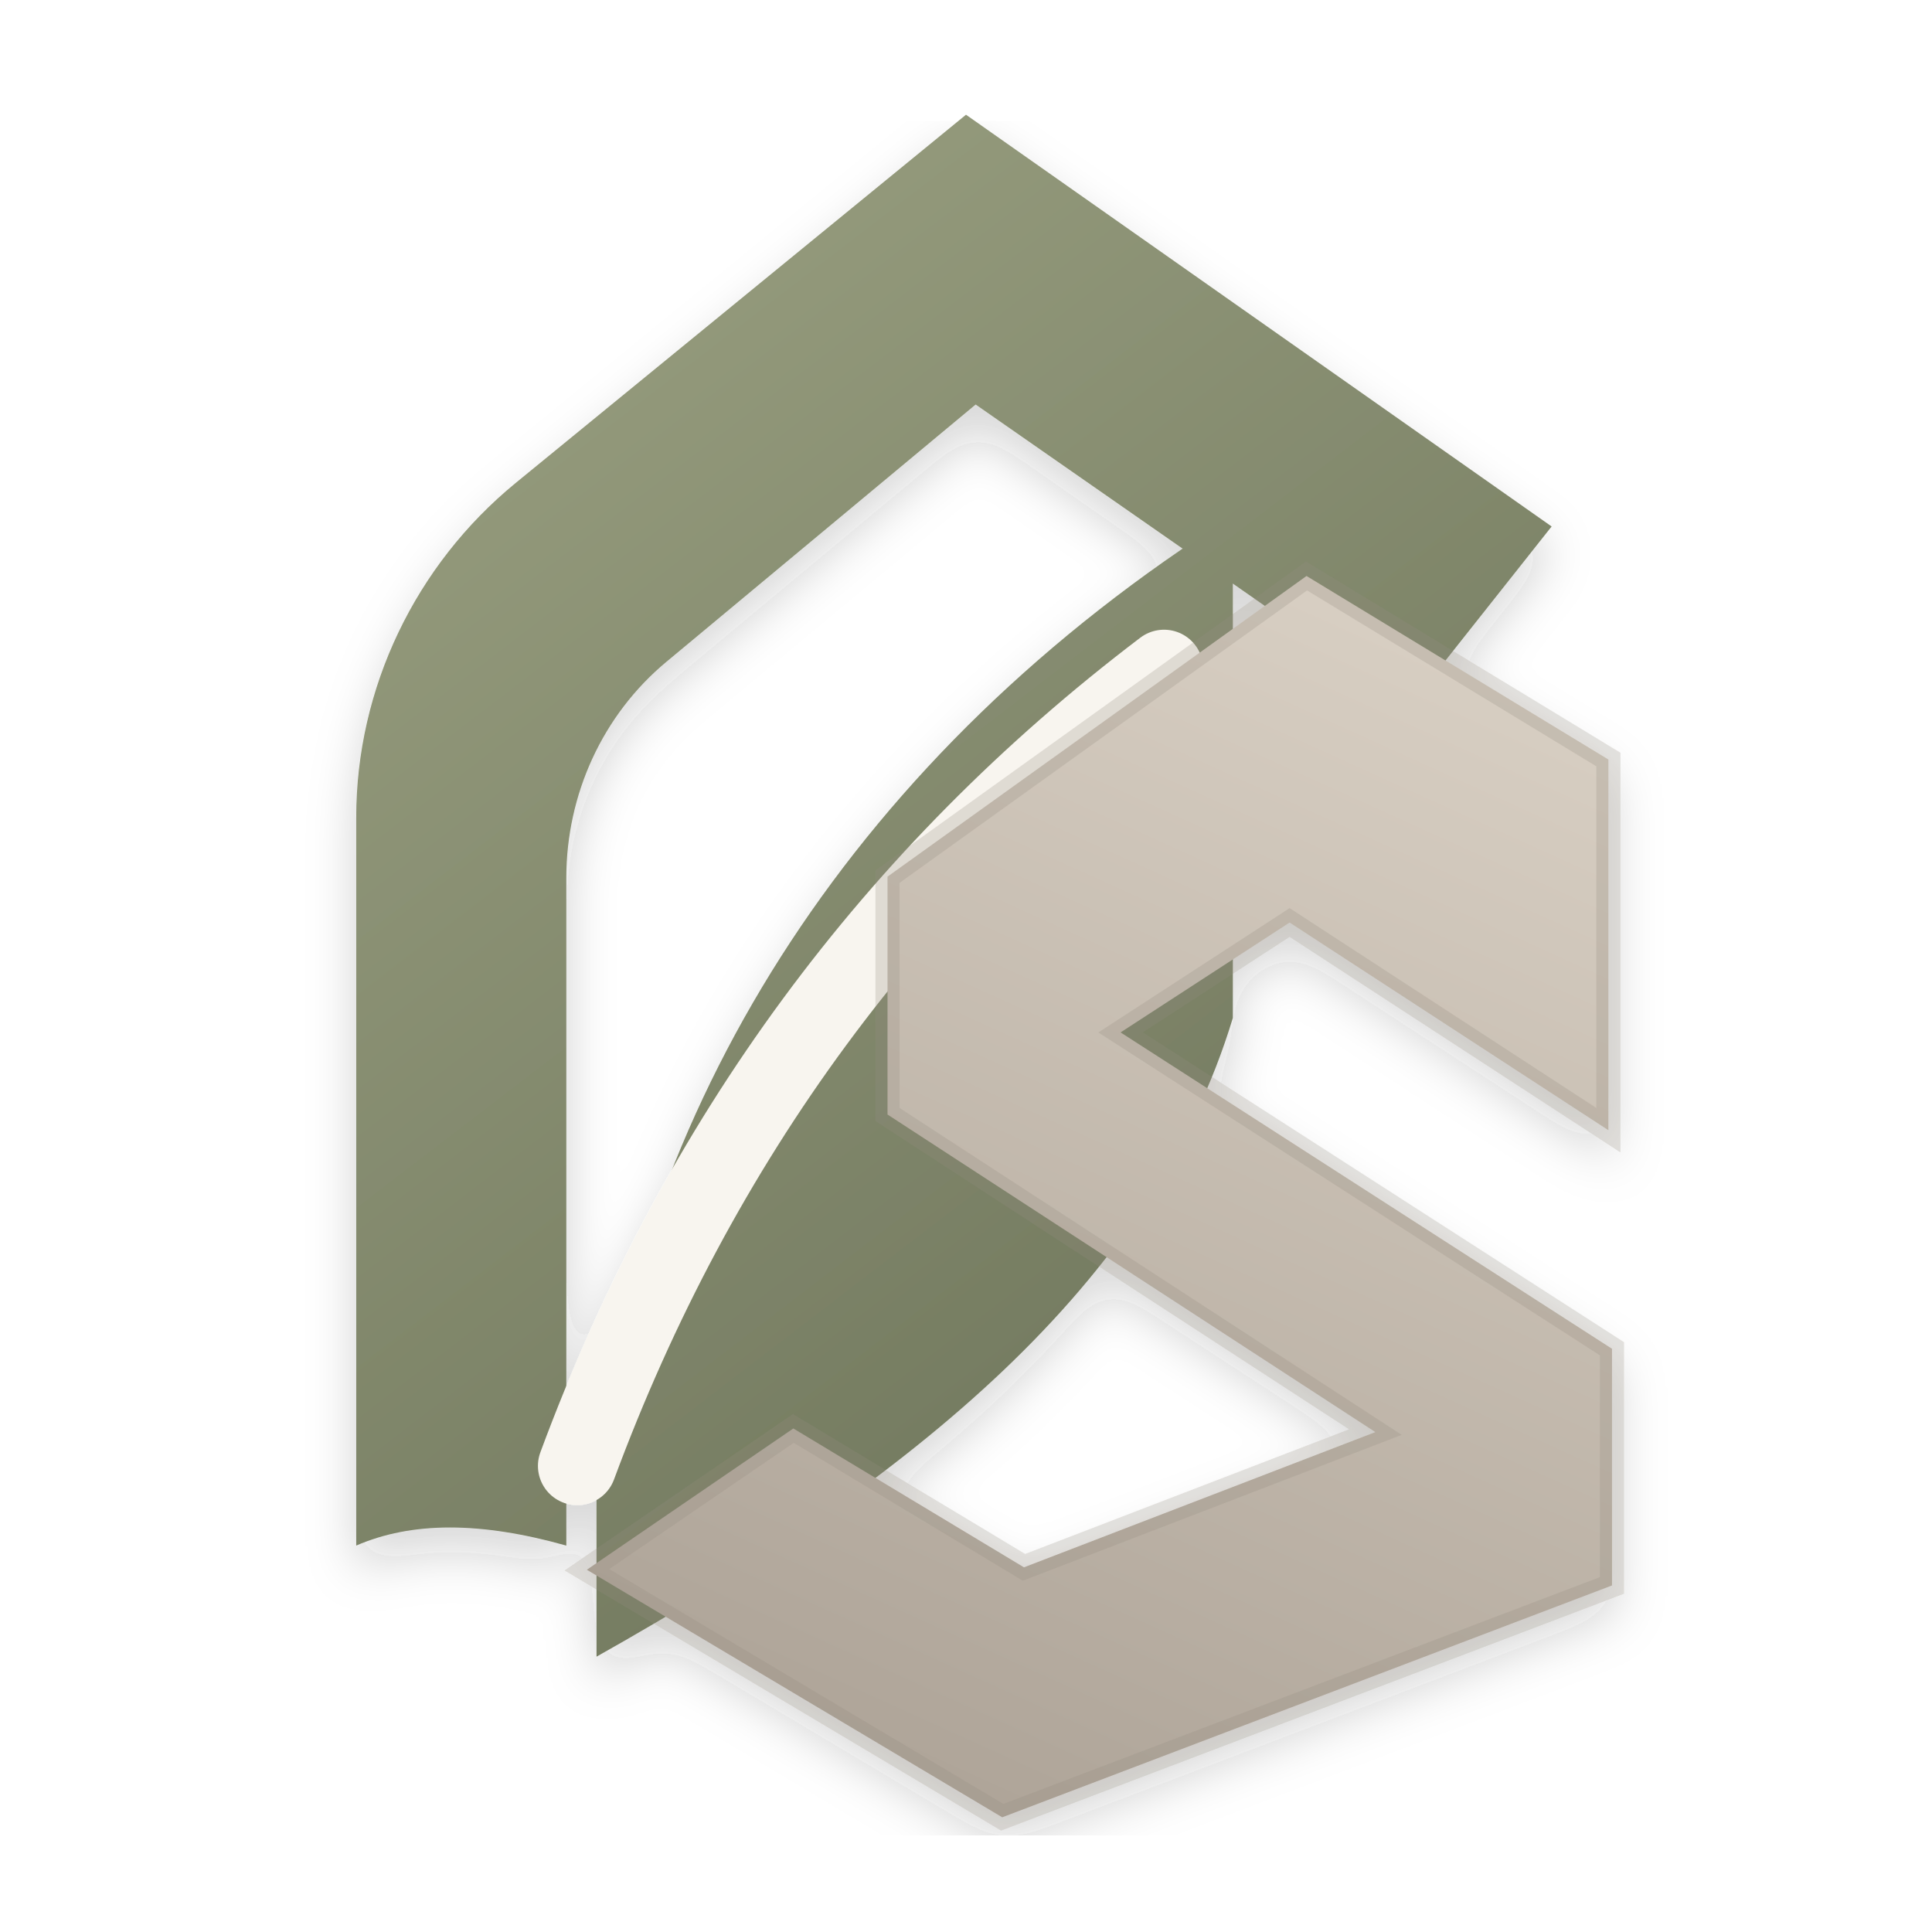
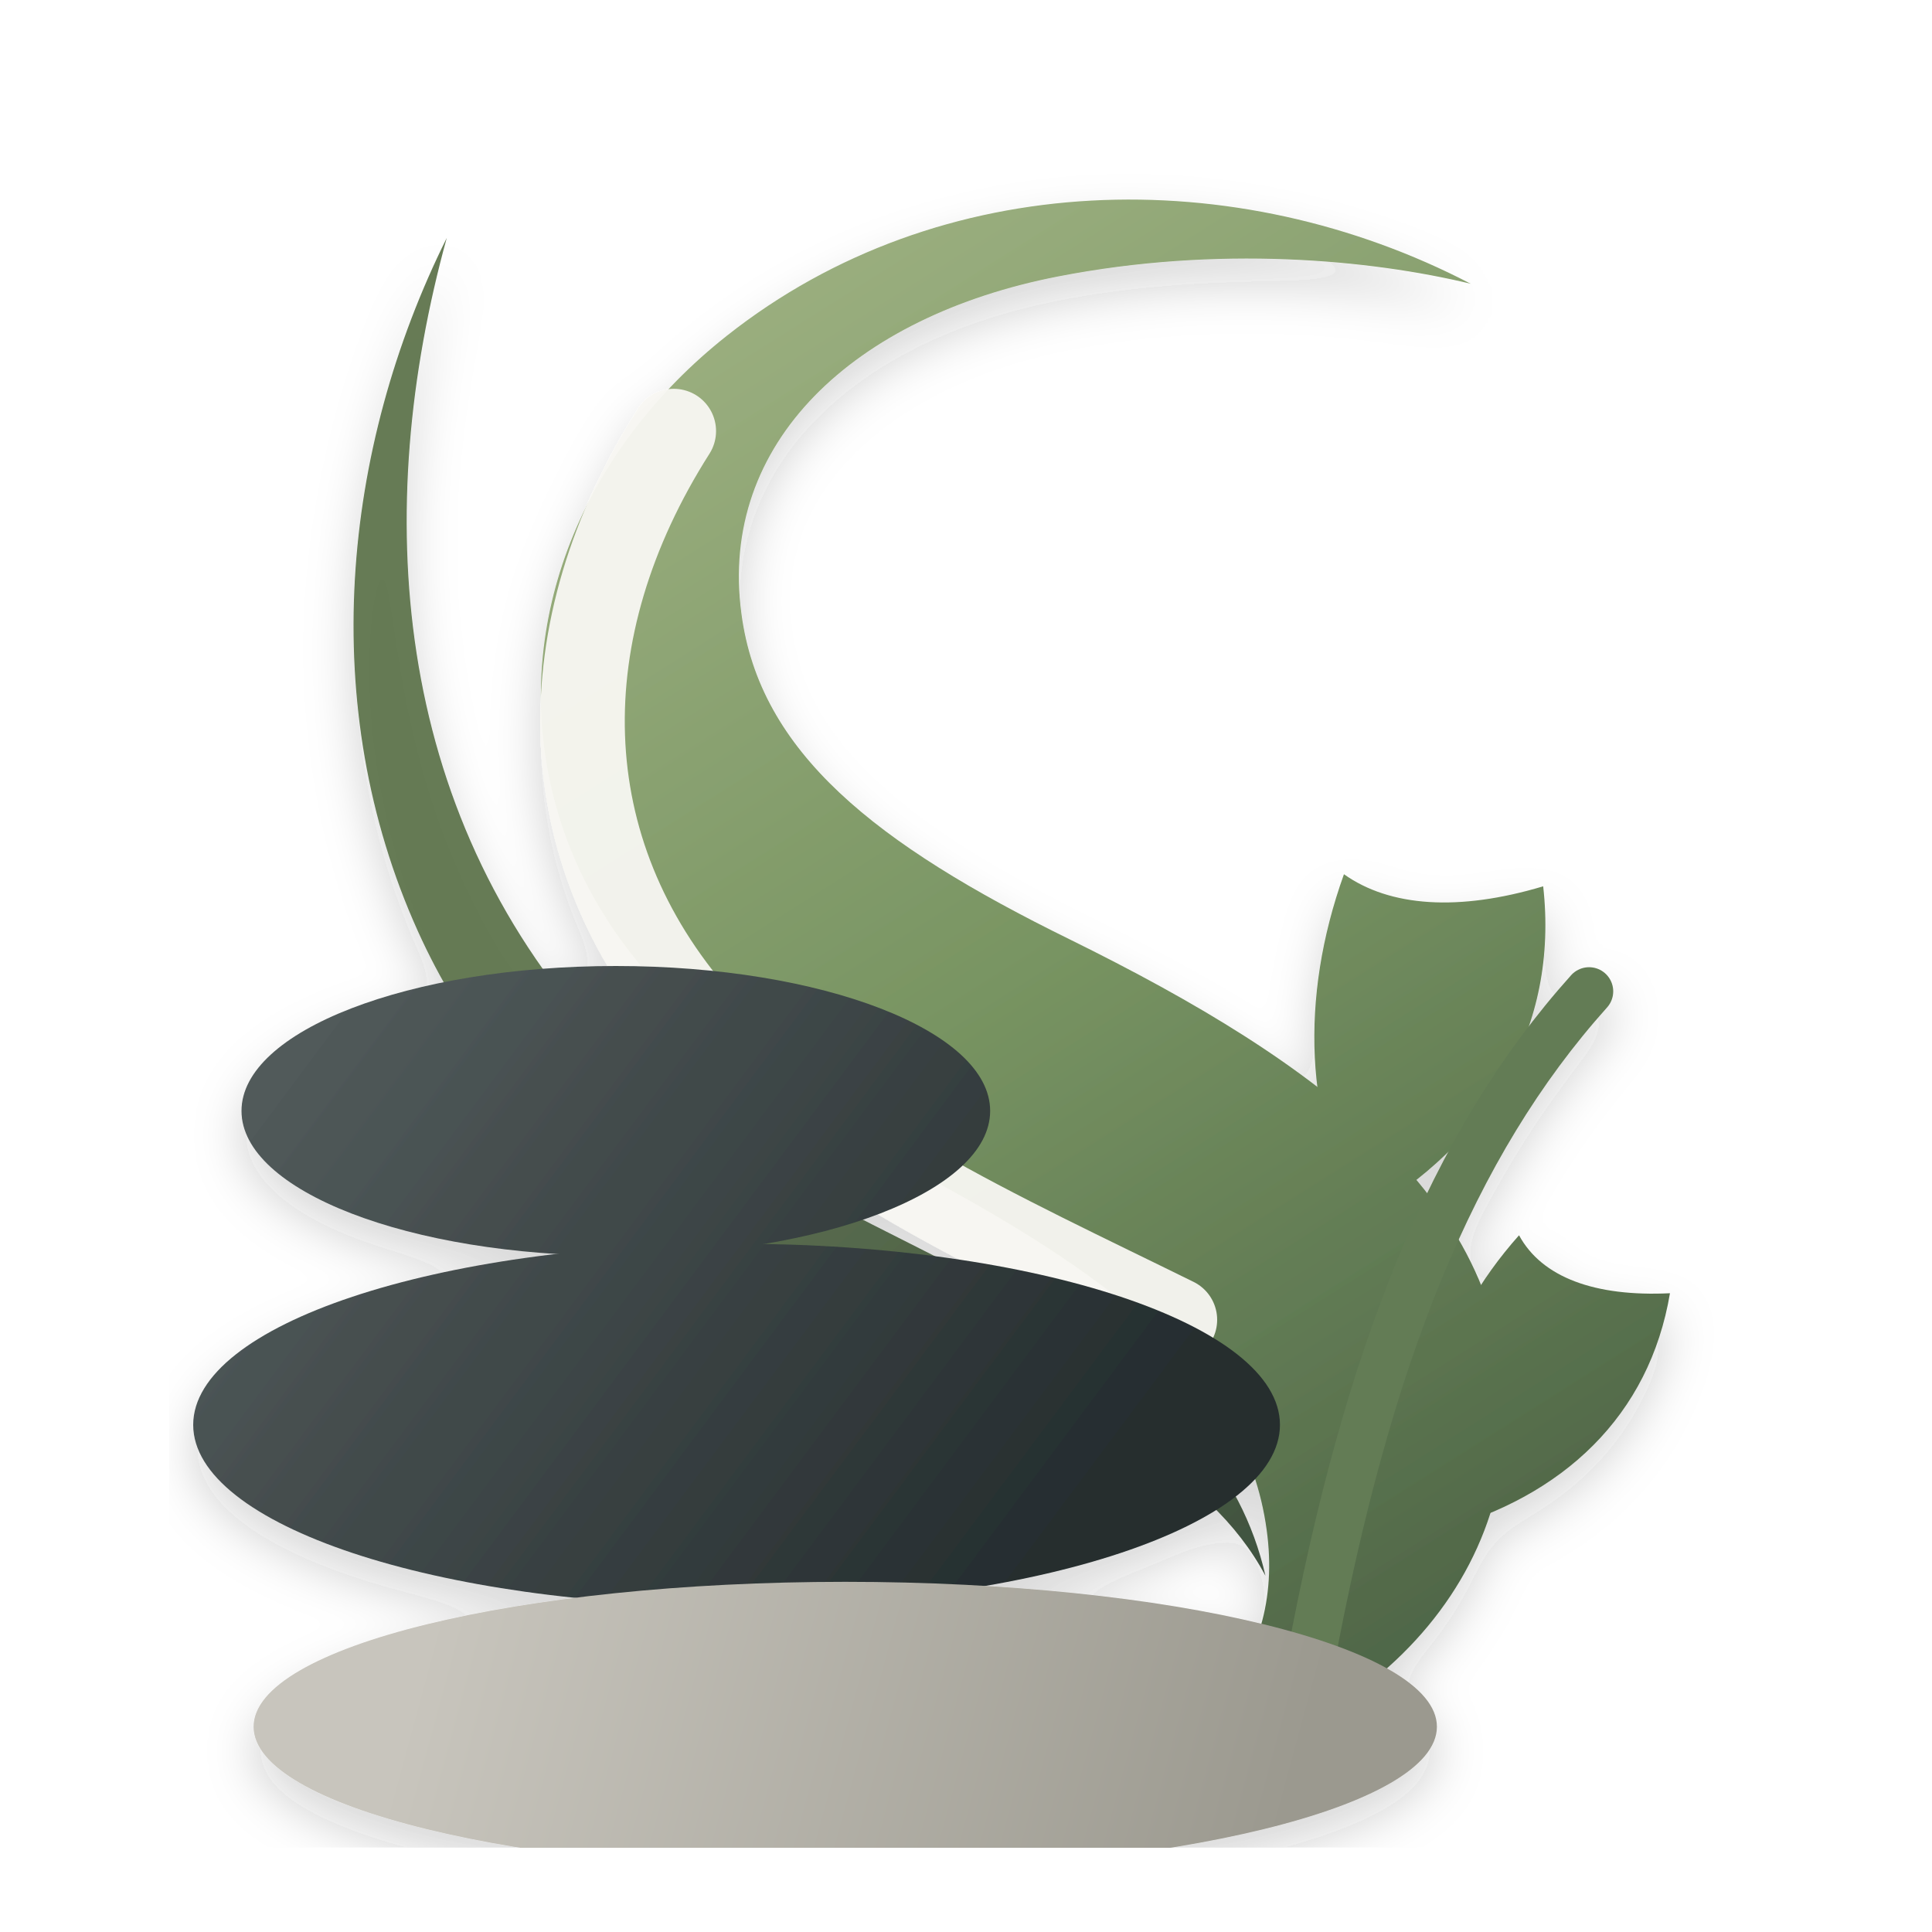
<svg xmlns="http://www.w3.org/2000/svg" viewBox="0 0 160 160" fill="none">
  <defs>
-     <linearGradient id="green" x1="22" y1="24" x2="101" y2="127" gradientUnits="userSpaceOnUse">
-       <stop stop-color="#9AA081" />
-       <stop offset="1" stop-color="#6F765C" />
+     <linearGradient id="leaf" x1="41" y1="12" x2="120" y2="137" gradientUnits="userSpaceOnUse">
+       <stop stop-color="#A7B889" />
+       <stop offset="0.55" stop-color="#789462" />
+       <stop offset="1" stop-color="#4E6547" />
    </linearGradient>
-     <linearGradient id="stone" x1="104" y1="42" x2="60" y2="139" gradientUnits="userSpaceOnUse">
-       <stop stop-color="#D9D0C4" />
-       <stop offset="1" stop-color="#AFA599" />
+     <linearGradient id="leafDark" x1="55" y1="72" x2="116" y2="139" gradientUnits="userSpaceOnUse">
+       <stop stop-color="#5E754E" />
+       <stop offset="1" stop-color="#334433" />
    </linearGradient>
-     <filter id="shadow" x="8" y="8" width="144" height="144" filterUnits="userSpaceOnUse" color-interpolation-filters="sRGB">
-       <feDropShadow dx="0" dy="2" stdDeviation="2" flood-color="#2E2E2E" flood-opacity="0.18" />
+     <linearGradient id="stoneDark" x1="35" y1="74" x2="94" y2="118" gradientUnits="userSpaceOnUse">
+       <stop stop-color="#515A5A" />
+       <stop offset="1" stop-color="#252D2F" />
+     </linearGradient>
+     <linearGradient id="stoneLight" x1="38" y1="126" x2="108" y2="145" gradientUnits="userSpaceOnUse">
+       <stop stop-color="#C8C5BD" />
+       <stop offset="1" stop-color="#9B998F" />
+     </linearGradient>
+     <filter id="softShadow" x="14" y="7" width="132" height="146" filterUnits="userSpaceOnUse" color-interpolation-filters="sRGB">
+       <feDropShadow dx="0" dy="2" stdDeviation="2" flood-color="#1D2323" flood-opacity="0.18" />
    </filter>
  </defs>
-   <g filter="url(#shadow)">
-     <path d="M29.5 128V67.7C29.5 57 34.4 46.8 42.7 40L80 9.5L128.5 43.6L116.7 58.5L80.8 33.5L55.2 54.8C49.9 59.2 46.9 65.8 46.9 72.7V128C39.8 126 34.1 126 29.5 128Z" fill="url(#green)" />
-     <path d="M49.4 121.3C53.2 90.9 70.9 62.4 102.1 42.7V84.3C95.4 106.4 75.7 122.4 49.4 137.2V121.3Z" fill="url(#green)" />
-     <path d="M47.8 121.4C57.8 94.4 74 72.4 96.4 55.4" stroke="#F8F5EF" stroke-width="6.5" stroke-linecap="round" />
-     <path d="M108.2 47.7L133.2 62.9V93.6L106.8 76.4L92.8 85.5L133.5 111.7V131.3L83 150.5L48.6 130L65.7 118.3L84.8 129.8L113.9 118.6L73.5 92.3V72.6L108.2 47.7Z" fill="url(#stone)" stroke="#948C82" stroke-opacity="0.25" stroke-width="2" />
+   <g filter="url(#softShadow)">
+     <path d="M121.8 23.5C102.4 13.4 77.9 13.8 60.2 27.8C48.3 37.2 42.4 51.4 45.7 65.4C49 79.5 60.4 88.7 75.5 96.8C91.4 105.3 103.1 113.5 104.9 126.7C106.5 138.3 98.7 145.8 86.8 148.7C108.6 147.4 124.3 134.7 124.7 117.7C125.1 99.5 109.3 88 88.6 77.8C72.5 69.9 62.9 62.3 61.4 50.8C59.5 36.7 70.7 26.2 87.6 22.9C100.9 20.3 113.5 21.5 121.8 23.5Z" fill="url(#leaf)" />
+     <path d="M37 19.7C28.3 37.2 26.2 58.5 34.6 77.1C41.9 93.3 56.7 104.8 75.9 111.7C89.6 116.7 100.1 121.7 104.8 130.5C102.8 121.7 96.7 115.2 86.9 109.2C74.7 101.8 59.2 96.7 49.4 85.8C32.4 66.9 30.8 42.2 37 19.7Z" fill="url(#leafDark)" opacity="0.95" />
+     <path d="M55.8 35.7C45.3 52.2 45.5 70.4 57.9 84.5C67.5 95.4 82.9 102.2 97.3 109.3" stroke="#F8F7F2" stroke-width="7" stroke-linecap="round" opacity="0.95" />
+     <path d="M111.3 72.4C107.6 82.7 108.1 93.1 112.7 100.8C123.4 94.7 129.1 85 127.8 73.4C120.8 75.5 115.1 75.1 111.3 72.4Z" fill="url(#leaf)" />
+     <path d="M125.8 102.3C119.2 109.7 116.6 118.8 119 126.8C129.5 124 136.6 117.2 138.3 107.1C132.1 107.4 127.7 105.8 125.8 102.3Z" fill="url(#leaf)" />
+     <path d="M108.5 137.7C113.2 112.4 120.2 94.8 131.6 82.1" stroke="#637B55" stroke-width="4" stroke-linecap="round" />
+     <ellipse cx="51" cy="92" rx="31" ry="12" fill="url(#stoneDark)" />
+     <ellipse cx="61" cy="118" rx="45" ry="15" fill="url(#stoneDark)" />
+     <ellipse cx="70" cy="143" rx="49" ry="12" fill="url(#stoneLight)" />
  </g>
</svg>
